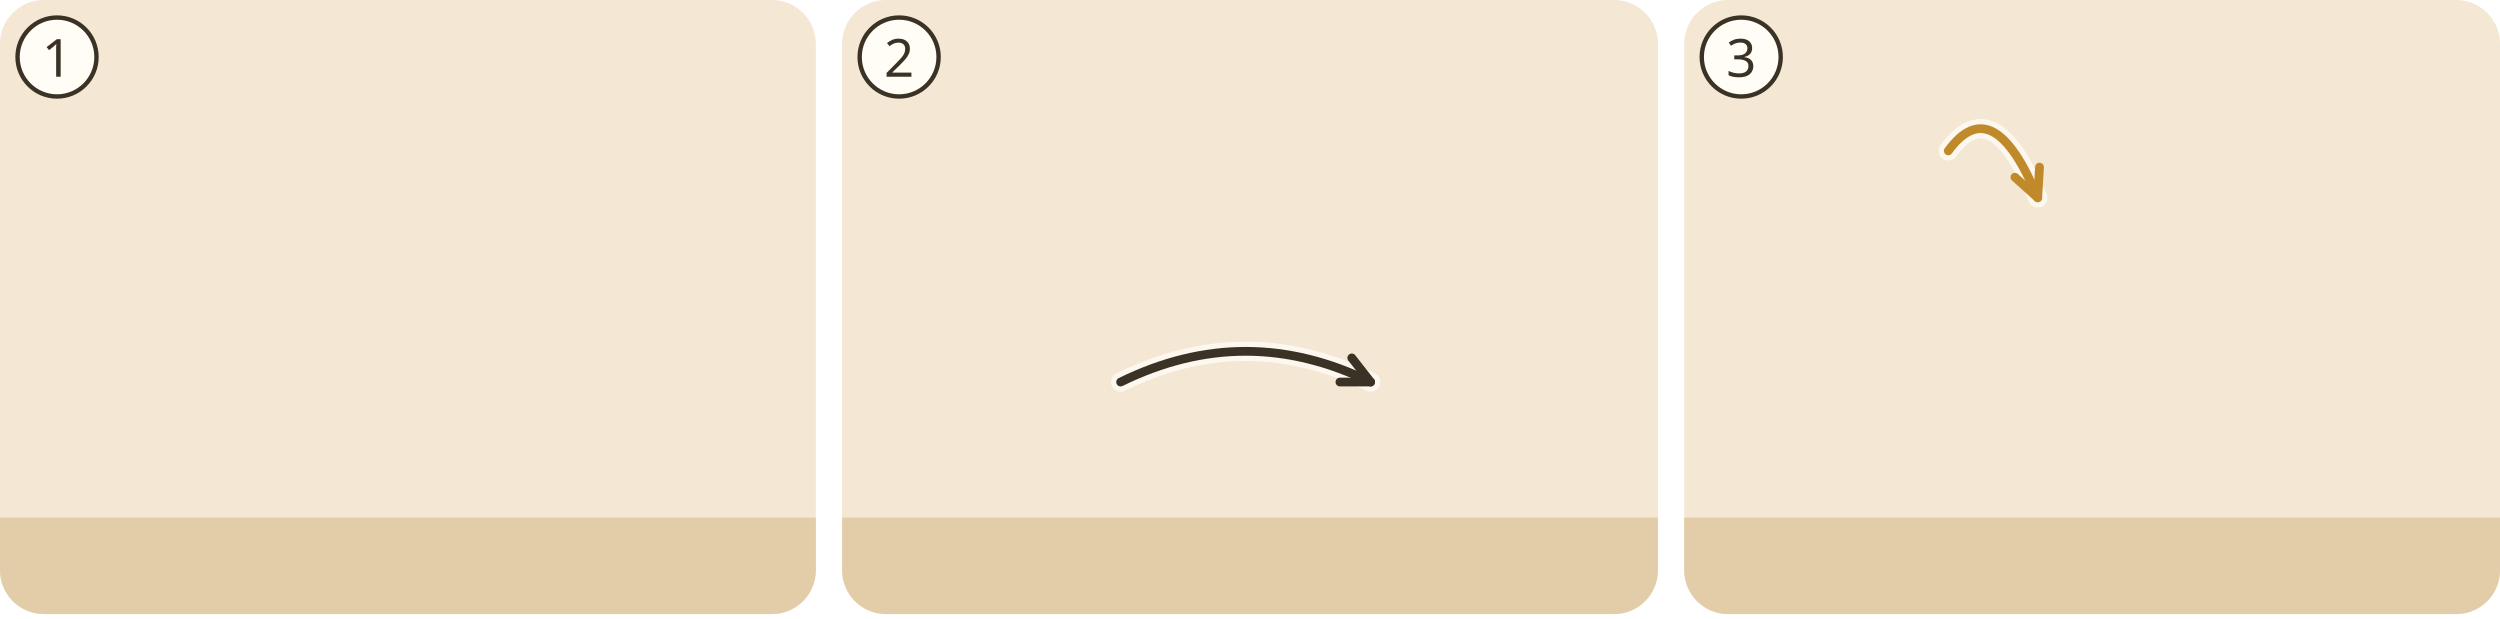
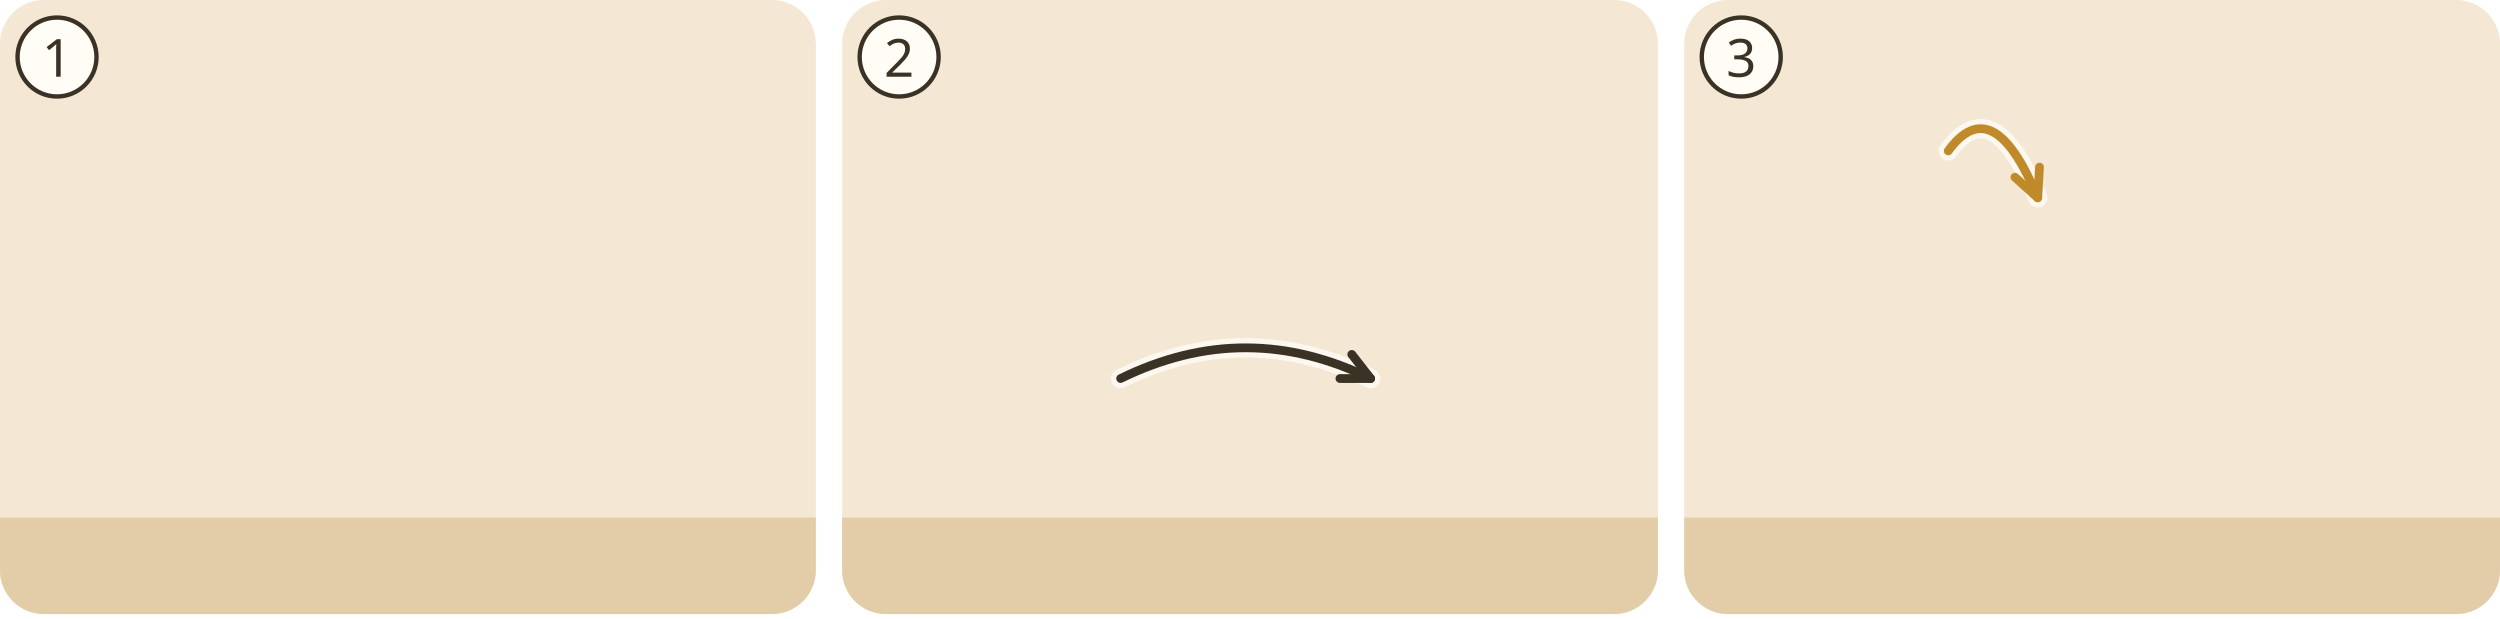
<svg xmlns="http://www.w3.org/2000/svg" viewBox="0 0 380 94">
  <g transform="translate(0 0) scale(0.6667)">
    <g transform="translate(0 0)">
      <clipPath id="ill-cp-1-0-0">
        <rect width="186" height="140" rx="10" />
      </clipPath>
      <g clip-path="url(#ill-cp-1-0-0)">
        <rect width="186" height="140" fill="#F4E7D3" />
        <rect y="118" width="186" height="22" fill="#E2CDA8" />
        <use href="#ill-edom-gebirge" x="82" y="36.0" width="100" height="90.0" />
        <use href="#ill-p-g-edom" x="24.4" y="68.4" width="23.2" height="49.6" />
        <use href="#ill-muenzen" x="64.0" y="114" width="18" height="10" />
        <use href="#ill-z-fehlt" x="65.0" y="93.0" width="16" height="16" />
      </g>
      <circle cx="13" cy="13" r="9" fill="#FFFDF6" stroke="#3B3226" />
      <text x="13" y="17.5" text-anchor="middle" font-family="sans-serif" font-size="12" fill="#3B3226">1</text>
    </g>
  </g>
  <g transform="translate(128 0) scale(0.6667)">
    <g transform="translate(0 0)">
      <clipPath id="ill-cp-2-0-0">
        <rect width="186" height="140" rx="10" />
      </clipPath>
      <g clip-path="url(#ill-cp-2-0-0)">
        <rect width="186" height="140" fill="#F4E7D3" />
        <rect y="118" width="186" height="22" fill="#E2CDA8" />
        <use href="#ill-p-g-voelker" x="37.4" y="58" width="28.1" height="60" />
        <use href="#ill-p-g-edom" x="120.4" y="58" width="28.1" height="60" />
        <use href="#ill-z-falle" x="122.0" y="40.1" width="25" height="20" />
-         <path d="M63.5 87.1Q92.0 73.1 120.5 87.1" fill="none" stroke="#FFFDF6" stroke-width="4.4" stroke-linecap="round" opacity=".8" />
-         <path d="M63.5 87.1Q92.0 73.1 120.5 87.1" fill="none" stroke="#3B3226" stroke-width="2" stroke-linecap="round" />
-         <path d="M113.5 87.1L120.5 87.1L116.2 81.6" fill="none" stroke="#3B3226" stroke-width="2" stroke-linecap="round" stroke-linejoin="round" />
+         <path d="M63.5 86.3Q92.0 72.3 120.5 86.3" fill="none" stroke="#FFFDF6" stroke-width="4.4" stroke-linecap="round" opacity=".8" />
+         <path d="M63.5 86.3Q92.0 72.3 120.5 86.3" fill="none" stroke="#3B3226" stroke-width="2" stroke-linecap="round" />
+         <path d="M113.5 86.3L120.5 86.3L116.2 80.8" fill="none" stroke="#3B3226" stroke-width="2" stroke-linecap="round" stroke-linejoin="round" />
      </g>
      <circle cx="13" cy="13" r="9" fill="#FFFDF6" stroke="#3B3226" />
      <text x="13" y="17.5" text-anchor="middle" font-family="sans-serif" font-size="12" fill="#3B3226">2</text>
    </g>
  </g>
  <g transform="translate(256 0) scale(0.6667)">
    <g transform="translate(0 0)">
      <clipPath id="ill-cp-3-0-0">
        <rect width="186" height="140" rx="10" />
      </clipPath>
      <g clip-path="url(#ill-cp-3-0-0)">
        <rect width="186" height="140" fill="#F4E7D3" />
        <rect y="118" width="186" height="22" fill="#E2CDA8" />
        <use href="#ill-gott" x="26" y="3" width="40" height="40" />
        <use href="#ill-edom-gebirge" x="43.0" y="36.0" width="100" height="90.0" />
        <use href="#ill-p-g-edom" x="86.0" y="39.0" width="14.1" height="30" />
        <use href="#ill-z-nicht-verstehen" x="107.0" y="35.6" width="18" height="16" />
        <path d="M60.2 34.4Q70.4 20.4 80.6 45.1" fill="none" stroke="#FFFDF6" stroke-width="4.4" stroke-linecap="round" opacity=".8" />
        <path d="M60.2 34.4Q70.4 20.4 80.6 45.1" fill="none" stroke="#C08A2A" stroke-width="2" stroke-linecap="round" />
        <path d="M75.4 40.4L80.6 45.1L81.0 38.1" fill="none" stroke="#C08A2A" stroke-width="2" stroke-linecap="round" stroke-linejoin="round" />
      </g>
      <circle cx="13" cy="13" r="9" fill="#FFFDF6" stroke="#3B3226" />
      <text x="13" y="17.5" text-anchor="middle" font-family="sans-serif" font-size="12" fill="#3B3226">3</text>
    </g>
  </g>
</svg>
